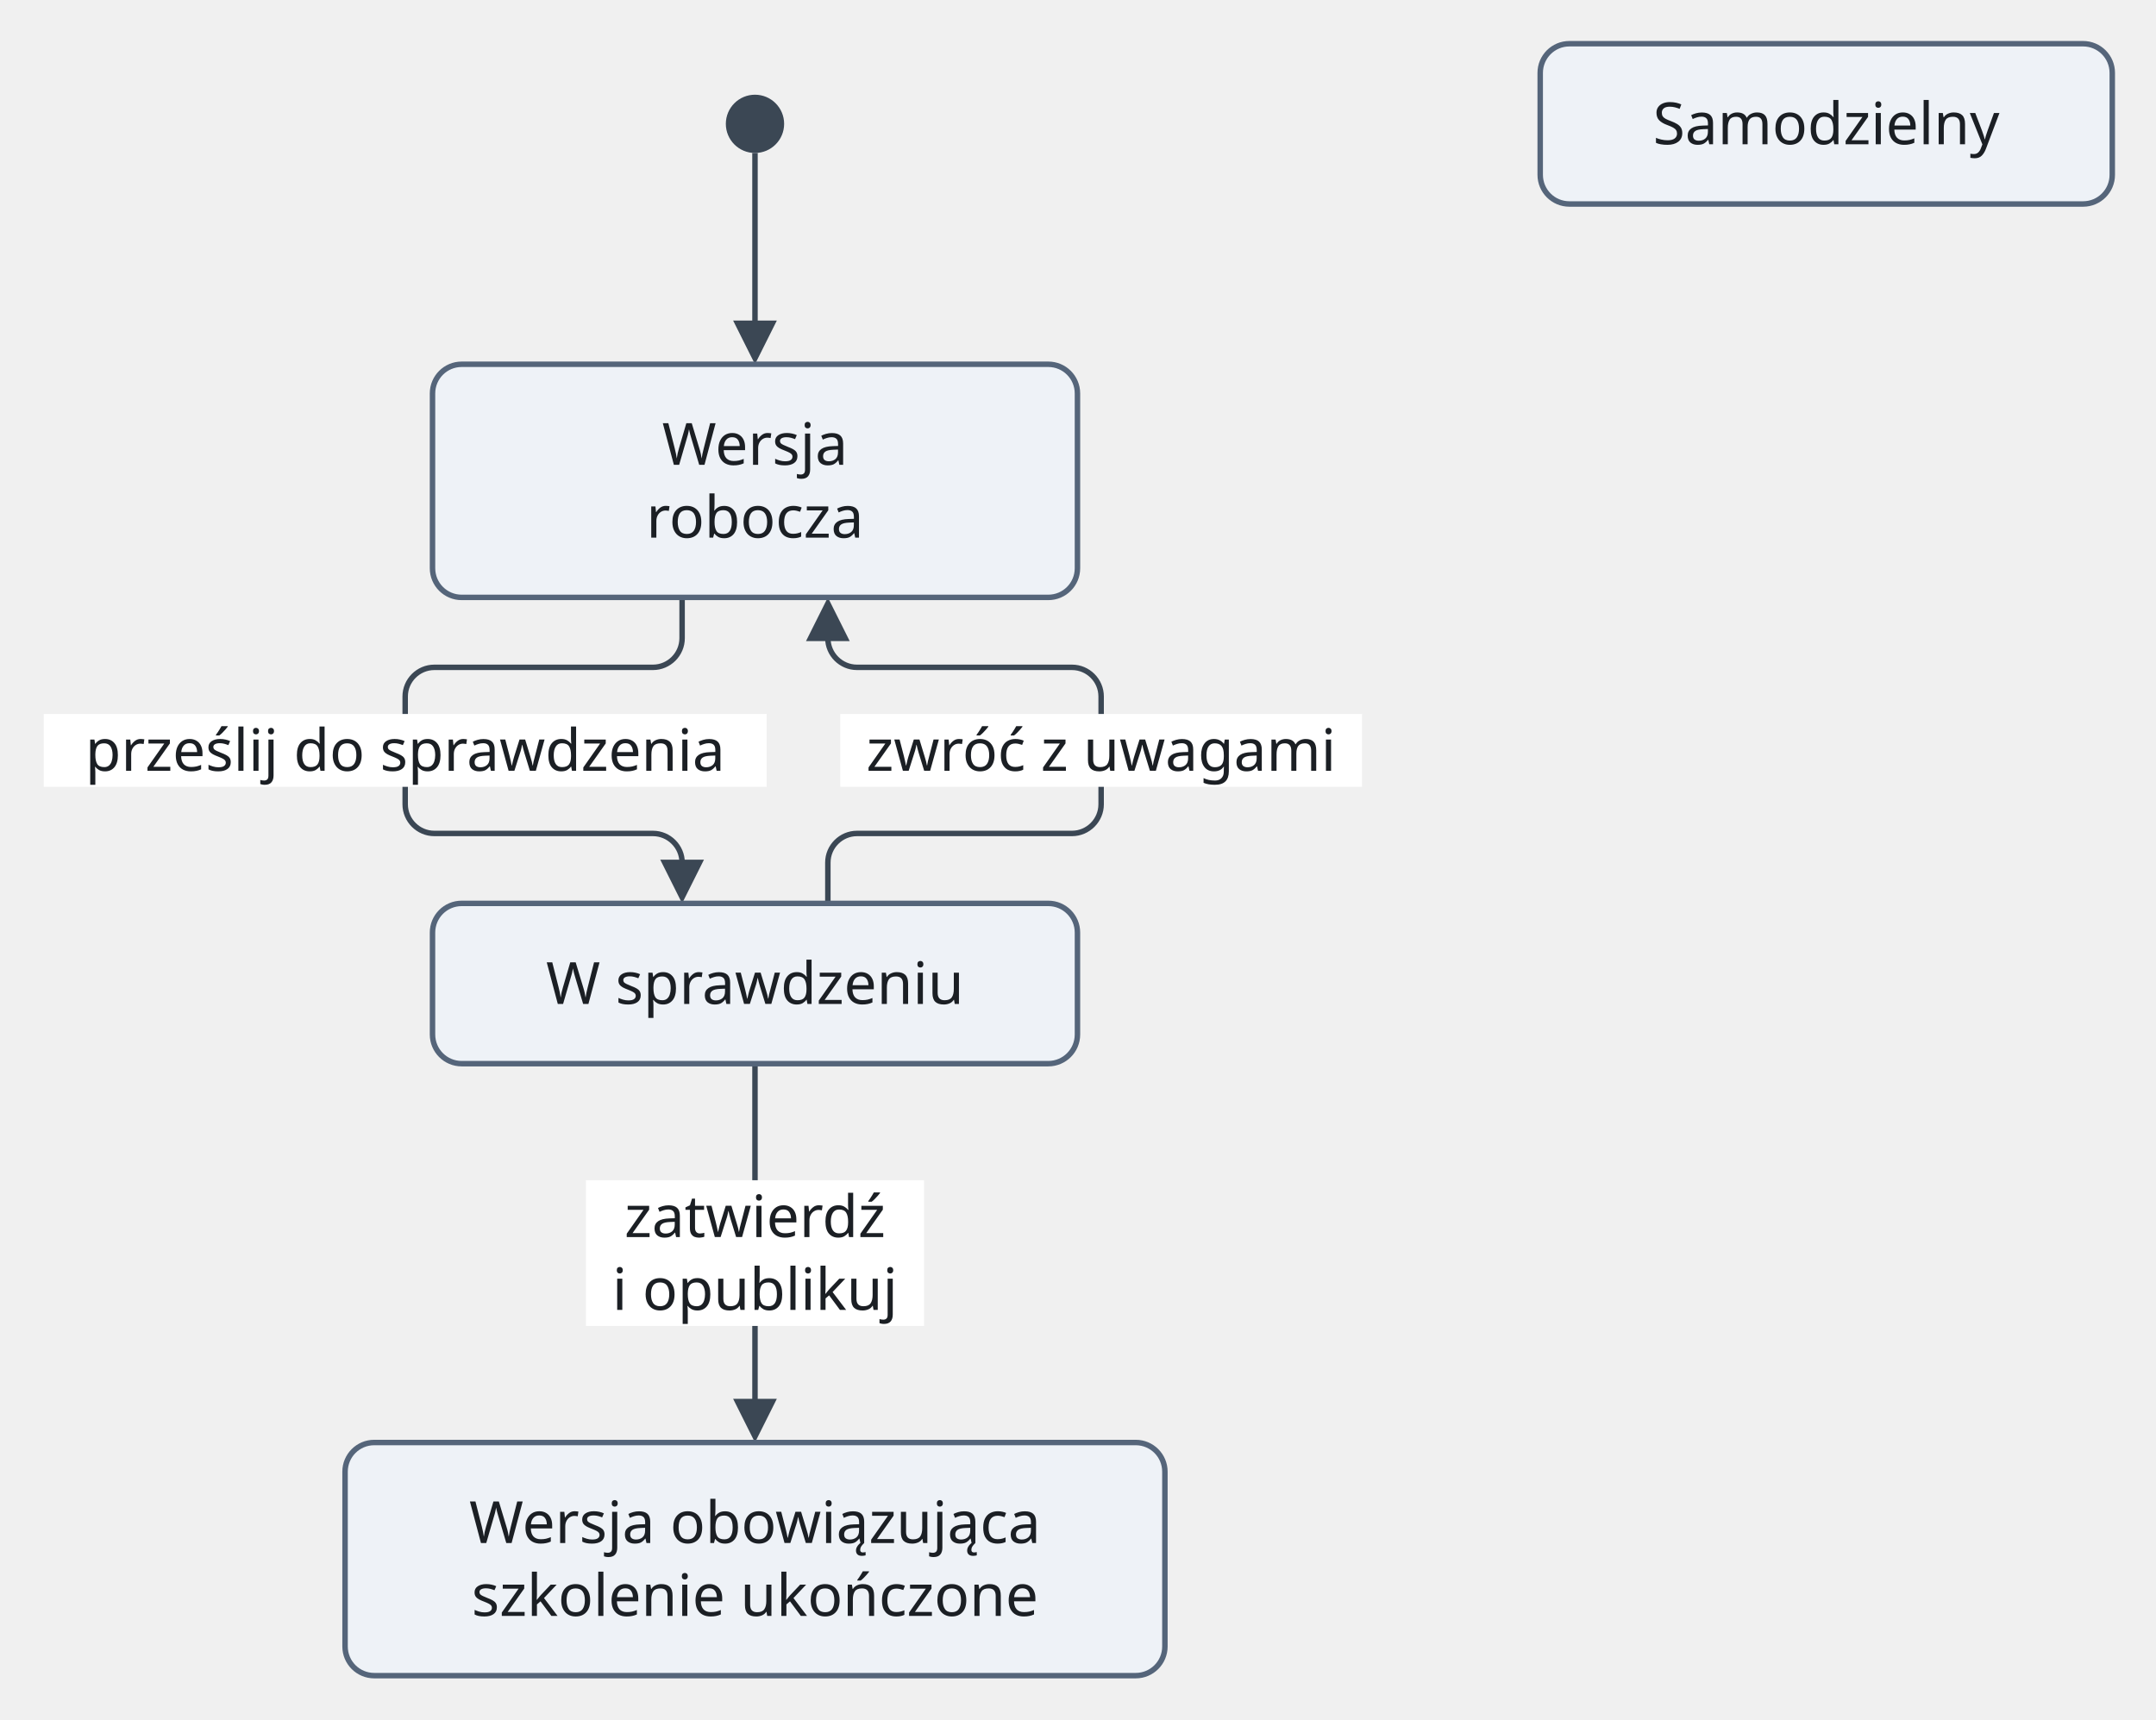
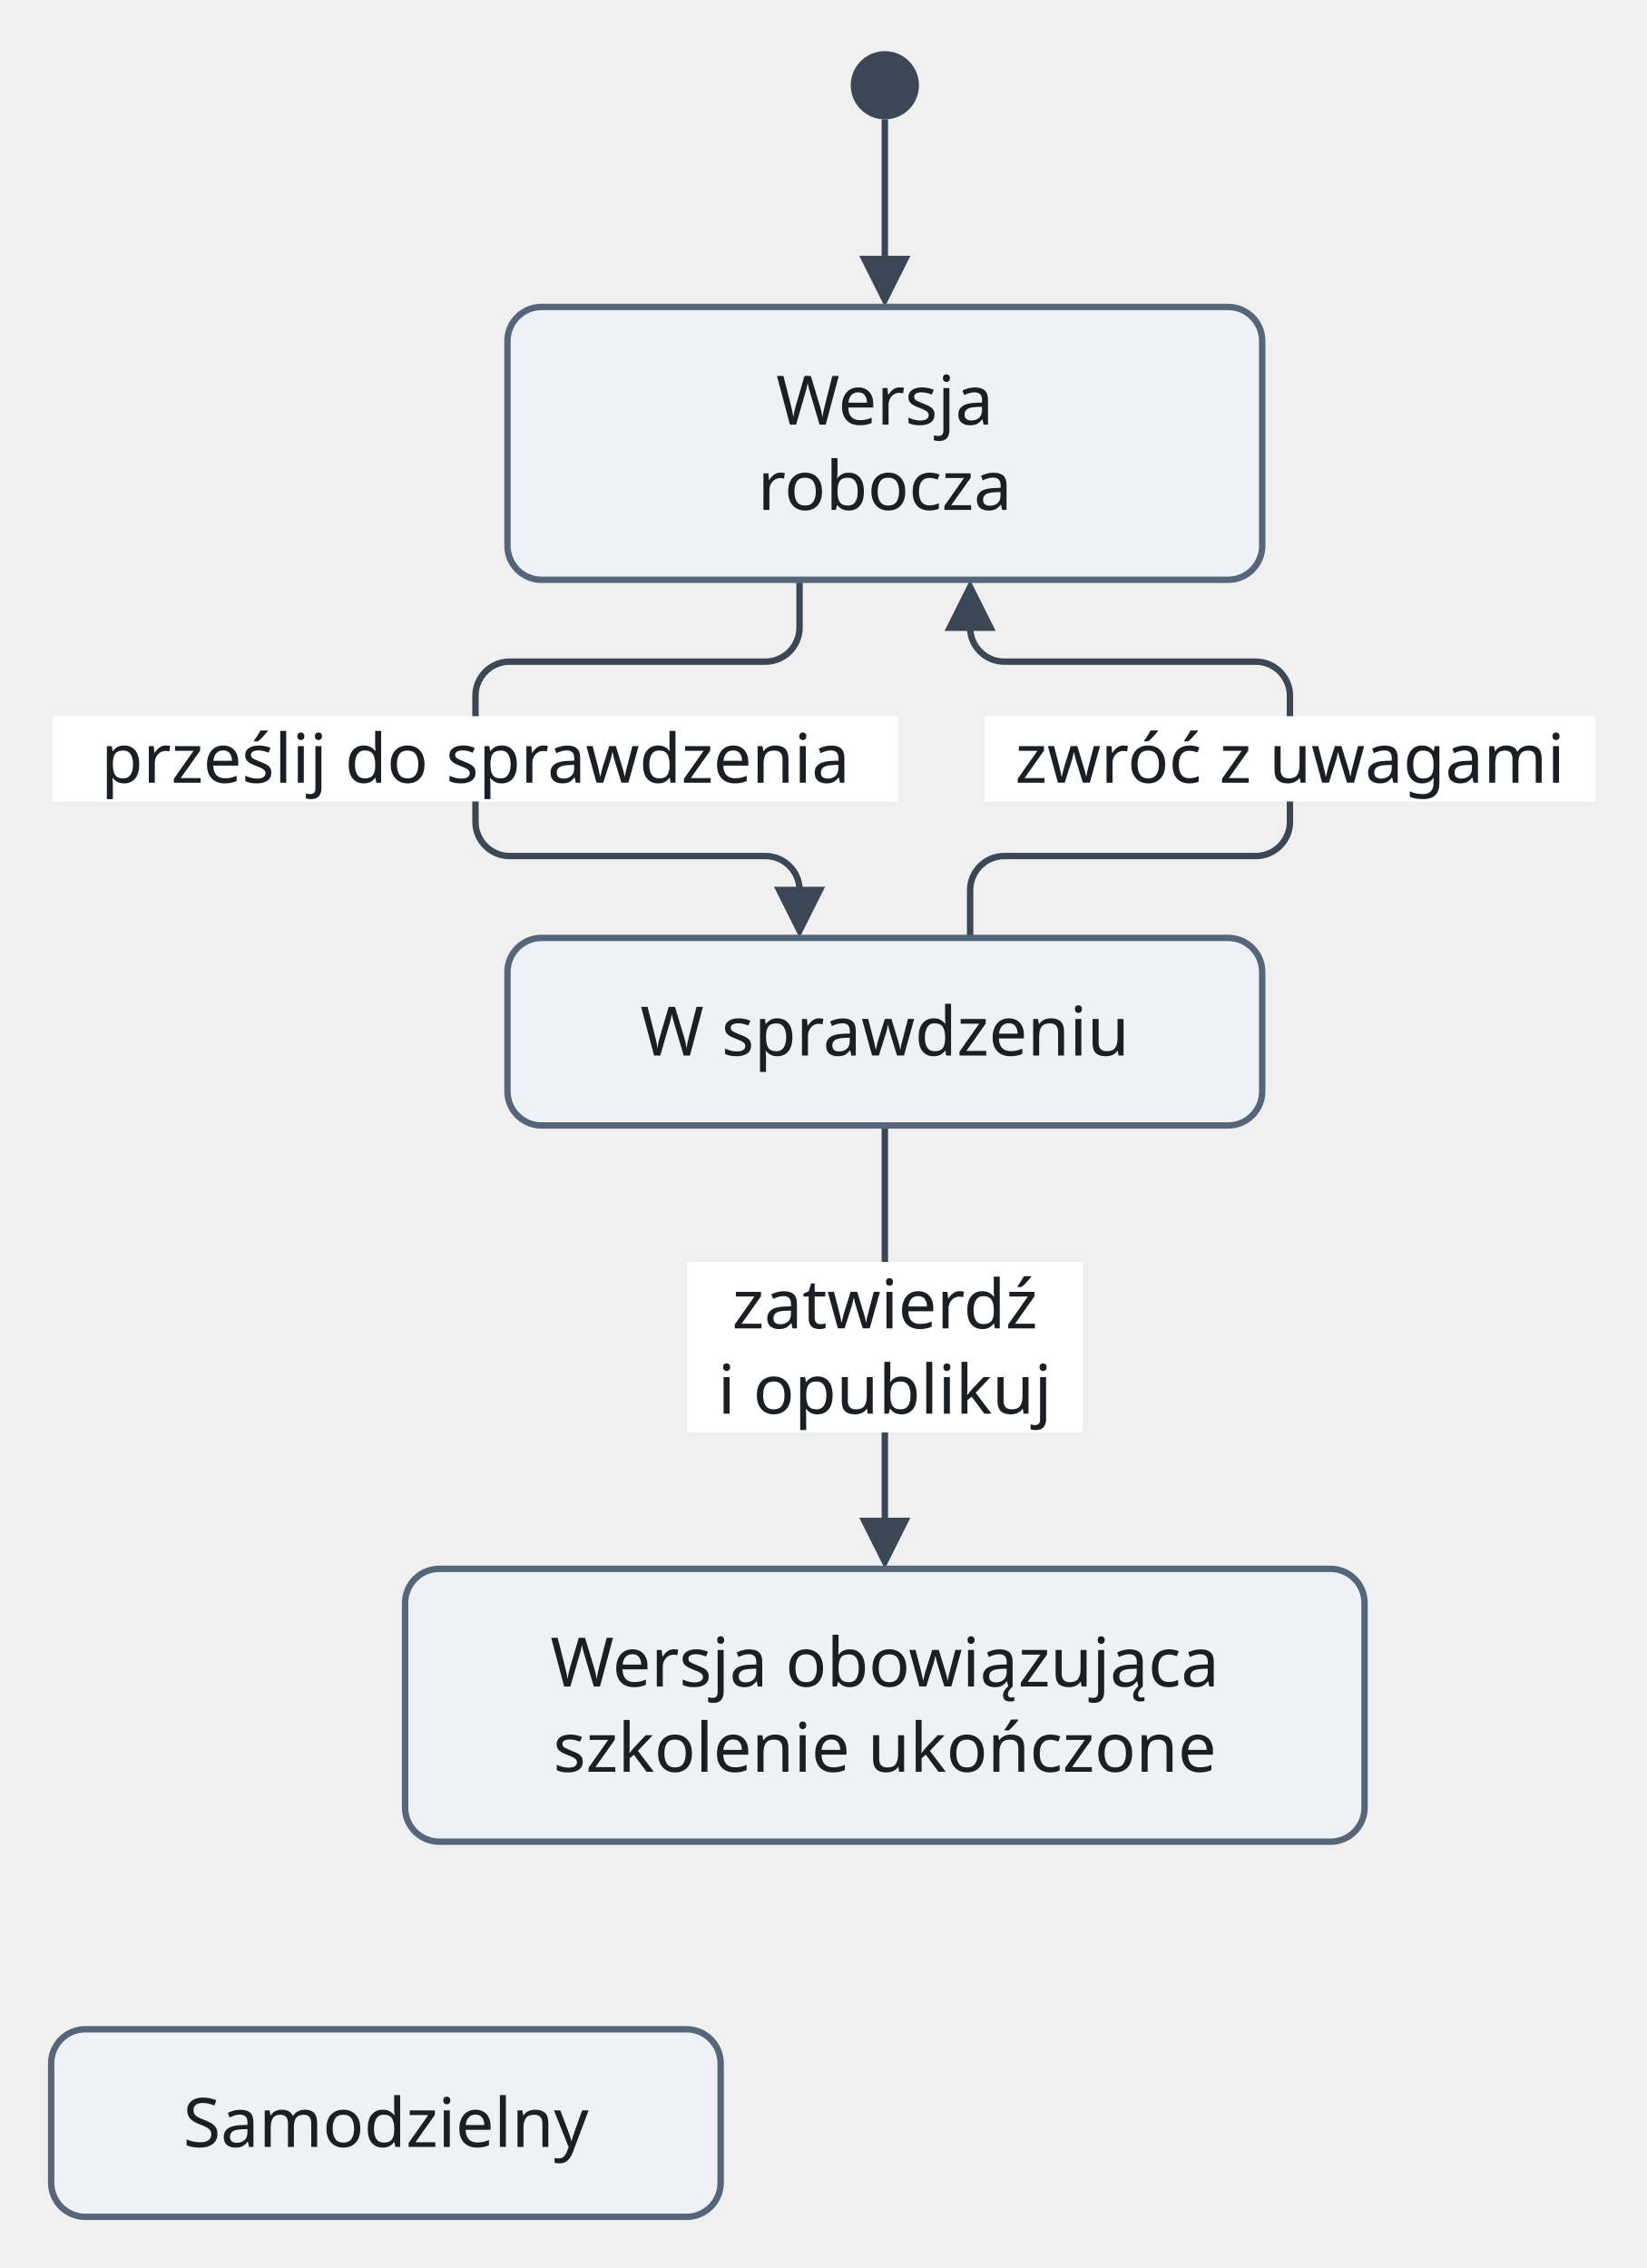
- <svg xmlns="http://www.w3.org/2000/svg" version="1.1" width="591.7" height="472" viewBox="-11.2 -12 591.7 472" role="img" font-family="Recursive, sans-serif" font-size="16">
-   <path class="edge" d="M196 30 L196 44 L196 79.6" fill="none" stroke="#3b4754" stroke-width="1.5" />
-   <path class="edge" d="M176 152 L176 163.2 C176 167.6 172.4 171.2 168 171.2 L108 171.2 C103.6 171.2 100 174.8 100 179.2 L100 182 L100 206 L100 208.8 C100 213.2 103.6 216.8 108 216.8 L168 216.8 C172.4 216.8 176 220.4 176 224.8 L176 227.6" fill="none" stroke="#3b4754" stroke-width="1.5" />
-   <path class="edge" d="M216 160.4 L216 163.2 C216 167.6 219.6 171.2 224 171.2 L283 171.2 C287.4 171.2 291 174.8 291 179.2 L291 182 L291 206 L291 208.8 C291 213.2 287.4 216.8 283 216.8 L224 216.8 C219.6 216.8 216 220.4 216 224.8 L216 236" fill="none" stroke="#3b4754" stroke-width="1.5" />
-   <path class="edge" d="M196 280 L196 310 L196 354 L196 375.6" fill="none" stroke="#3b4754" stroke-width="1.5" />
-   <rect class="edge-label-background" x="0.8" y="184" width="198.4" height="20" fill="#ffffff" />
-   <rect class="edge-label-background" x="219.4" y="184" width="143.2" height="20" fill="#ffffff" />
-   <rect class="edge-label-background" x="149.6" y="312" width="92.8" height="40" fill="#ffffff" />
-   <polygon class="arrowhead" points="196,88 190,76 202,76" fill="#3b4754" />
-   <polygon class="arrowhead" points="176,236 170,224 182,224" fill="#3b4754" />
-   <polygon class="arrowhead" points="216,152 222,164 210,164" fill="#3b4754" />
-   <polygon class="arrowhead" points="196,384 190,372 202,372" fill="#3b4754" />
-   <circle class="node" cx="196" cy="22" r="8" fill="#3b4754" />
-   <rect class="node" x="411.5" y="0" width="157" height="44" rx="8" fill="#eef2f7" stroke="#55657a" stroke-width="1.5" />
-   <rect class="node" x="107.5" y="88" width="177" height="64" rx="8" fill="#eef2f7" stroke="#55657a" stroke-width="1.5" />
-   <rect class="node" x="107.5" y="236" width="177" height="44" rx="8" fill="#eef2f7" stroke="#55657a" stroke-width="1.5" />
-   <rect class="node" x="83.5" y="384" width="225" height="64" rx="8" fill="#eef2f7" stroke="#55657a" stroke-width="1.5" />
-   <text class="node-label" x="490" y="27.6" text-anchor="middle" fill="#1b1f24">Samodzielny</text>
-   <text class="node-label" x="196" y="115.6" text-anchor="middle" fill="#1b1f24">Wersja</text>
-   <text class="node-label" x="196" y="135.6" text-anchor="middle" fill="#1b1f24">robocza</text>
-   <text class="node-label" x="196" y="263.6" text-anchor="middle" fill="#1b1f24">W sprawdzeniu</text>
-   <text class="node-label" x="196" y="411.6" text-anchor="middle" fill="#1b1f24">Wersja obowiązująca</text>
-   <text class="node-label" x="196" y="431.6" text-anchor="middle" fill="#1b1f24">szkolenie ukończone</text>
-   <text class="edge-label" x="100" y="199.6" text-anchor="middle" fill="#1b1f24">prześlij do sprawdzenia</text>
-   <text class="edge-label" x="291" y="199.6" text-anchor="middle" fill="#1b1f24">zwróć z uwagami</text>
-   <text class="edge-label" x="196" y="327.6" text-anchor="middle" fill="#1b1f24">zatwierdź</text>
-   <text class="edge-label" x="196" y="347.6" text-anchor="middle" fill="#1b1f24">i opublikuj</text>
+ <svg xmlns="http://www.w3.org/2000/svg" version="1.1" width="386.1" height="532" viewBox="-11.5 -12 386.1 532" role="img" font-family="Recursive, sans-serif" font-size="16">
+   <path class="edge" d="M196 16 L196 51.6" fill="none" stroke="#3b4754" stroke-width="1.5" />
+   <path class="edge" d="M176 124 L176 135.2 C176 139.6 172.4 143.2 168 143.2 L108 143.2 C103.6 143.2 100 146.8 100 151.2 L100 154 L100 178 L100 180.8 C100 185.2 103.6 188.8 108 188.8 L168 188.8 C172.4 188.8 176 192.4 176 196.8 L176 199.6" fill="none" stroke="#3b4754" stroke-width="1.5" />
+   <path class="edge" d="M216 132.4 L216 135.2 C216 139.6 219.6 143.2 224 143.2 L283 143.2 C287.4 143.2 291 146.8 291 151.2 L291 154 L291 178 L291 180.8 C291 185.2 287.4 188.8 283 188.8 L224 188.8 C219.6 188.8 216 192.4 216 196.8 L216 208" fill="none" stroke="#3b4754" stroke-width="1.5" />
+   <path class="edge" d="M196 252 L196 282 L196 326 L196 347.6" fill="none" stroke="#3b4754" stroke-width="1.5" />
+   <rect class="edge-label-background" x="0.8" y="156" width="198.4" height="20" fill="#ffffff" />
+   <rect class="edge-label-background" x="219.4" y="156" width="143.2" height="20" fill="#ffffff" />
+   <rect class="edge-label-background" x="149.6" y="284" width="92.8" height="40" fill="#ffffff" />
+   <polygon class="arrowhead" points="196,60 190,48 202,48" fill="#3b4754" />
+   <polygon class="arrowhead" points="176,208 170,196 182,196" fill="#3b4754" />
+   <polygon class="arrowhead" points="216,124 222,136 210,136" fill="#3b4754" />
+   <polygon class="arrowhead" points="196,356 190,344 202,344" fill="#3b4754" />
+   <circle class="node" cx="196" cy="8" r="8" fill="#3b4754" />
+   <rect class="node" x="107.5" y="60" width="177" height="64" rx="8" fill="#eef2f7" stroke="#55657a" stroke-width="1.5" />
+   <rect class="node" x="107.5" y="208" width="177" height="44" rx="8" fill="#eef2f7" stroke="#55657a" stroke-width="1.5" />
+   <rect class="node" x="83.5" y="356" width="225" height="64" rx="8" fill="#eef2f7" stroke="#55657a" stroke-width="1.5" />
+   <rect class="node" x="0.5" y="464" width="157" height="44" rx="8" fill="#eef2f7" stroke="#55657a" stroke-width="1.5" />
+   <text class="node-label" x="196" y="87.6" text-anchor="middle" fill="#1b1f24">Wersja</text>
+   <text class="node-label" x="196" y="107.6" text-anchor="middle" fill="#1b1f24">robocza</text>
+   <text class="node-label" x="196" y="235.6" text-anchor="middle" fill="#1b1f24">W sprawdzeniu</text>
+   <text class="node-label" x="196" y="383.6" text-anchor="middle" fill="#1b1f24">Wersja obowiązująca</text>
+   <text class="node-label" x="196" y="403.6" text-anchor="middle" fill="#1b1f24">szkolenie ukończone</text>
+   <text class="node-label" x="79" y="491.6" text-anchor="middle" fill="#1b1f24">Samodzielny</text>
+   <text class="edge-label" x="100" y="171.6" text-anchor="middle" fill="#1b1f24">prześlij do sprawdzenia</text>
+   <text class="edge-label" x="291" y="171.6" text-anchor="middle" fill="#1b1f24">zwróć z uwagami</text>
+   <text class="edge-label" x="196" y="299.6" text-anchor="middle" fill="#1b1f24">zatwierdź</text>
+   <text class="edge-label" x="196" y="319.6" text-anchor="middle" fill="#1b1f24">i opublikuj</text>
</svg>
